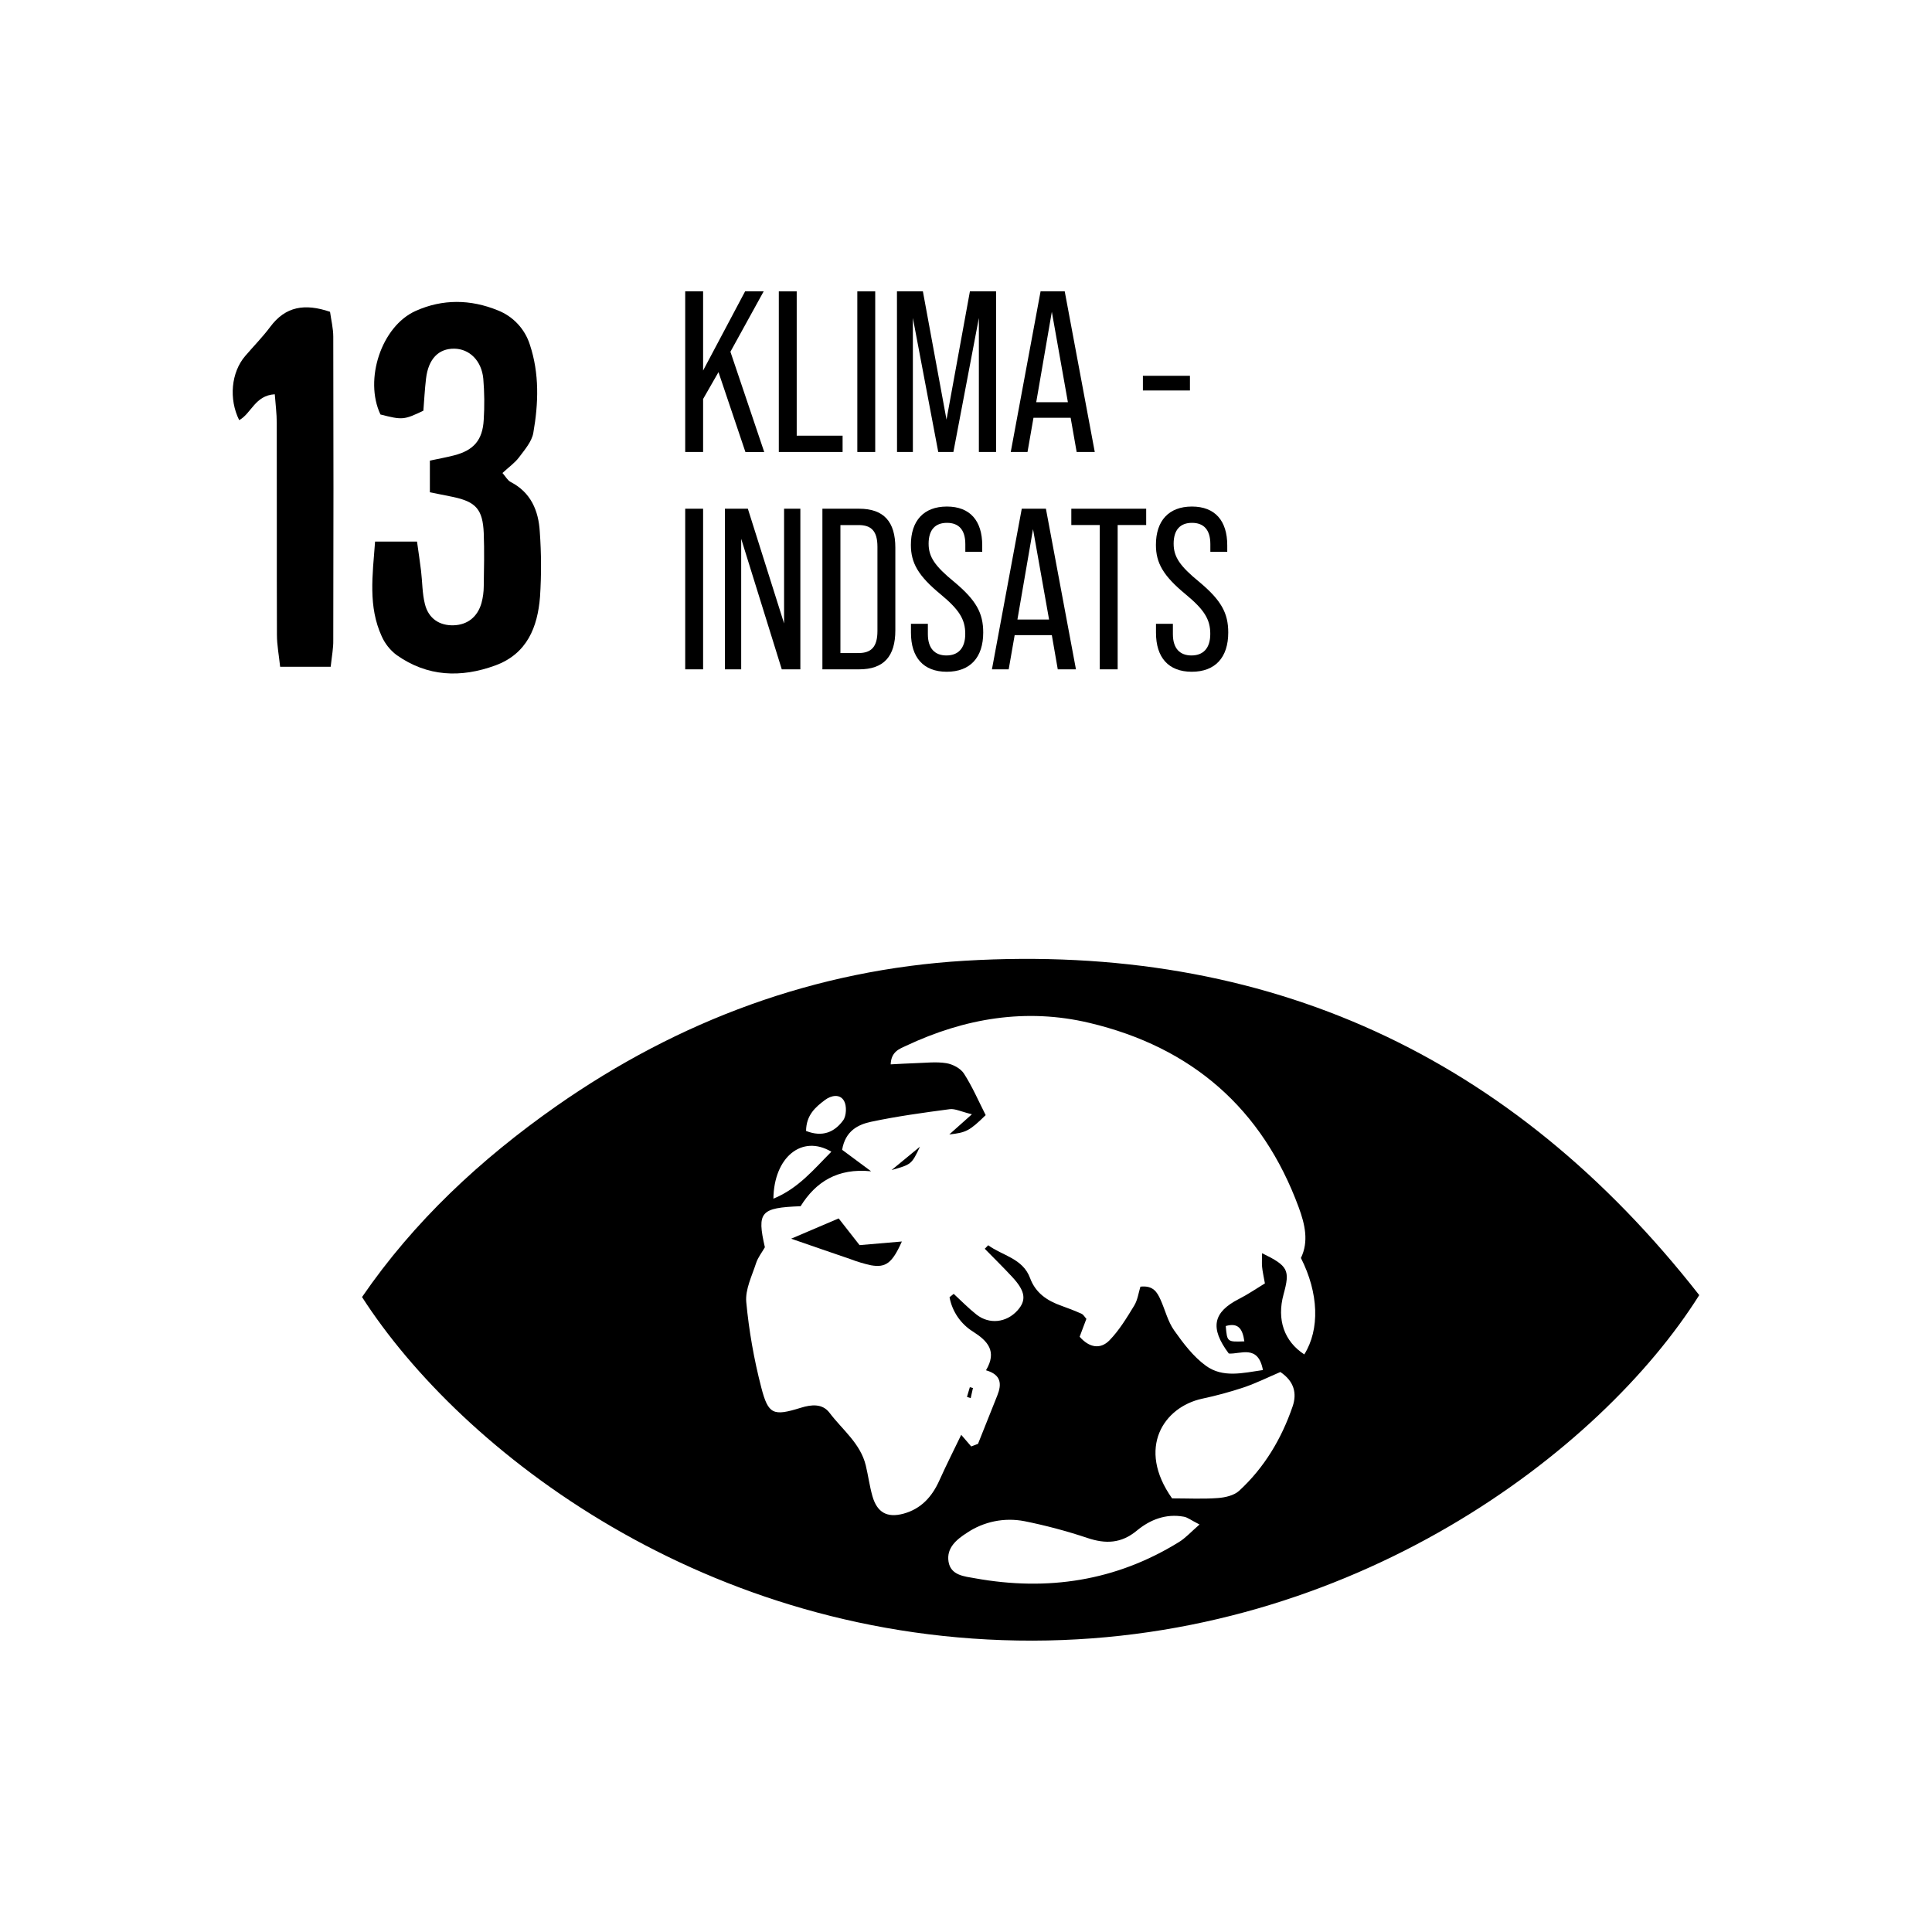
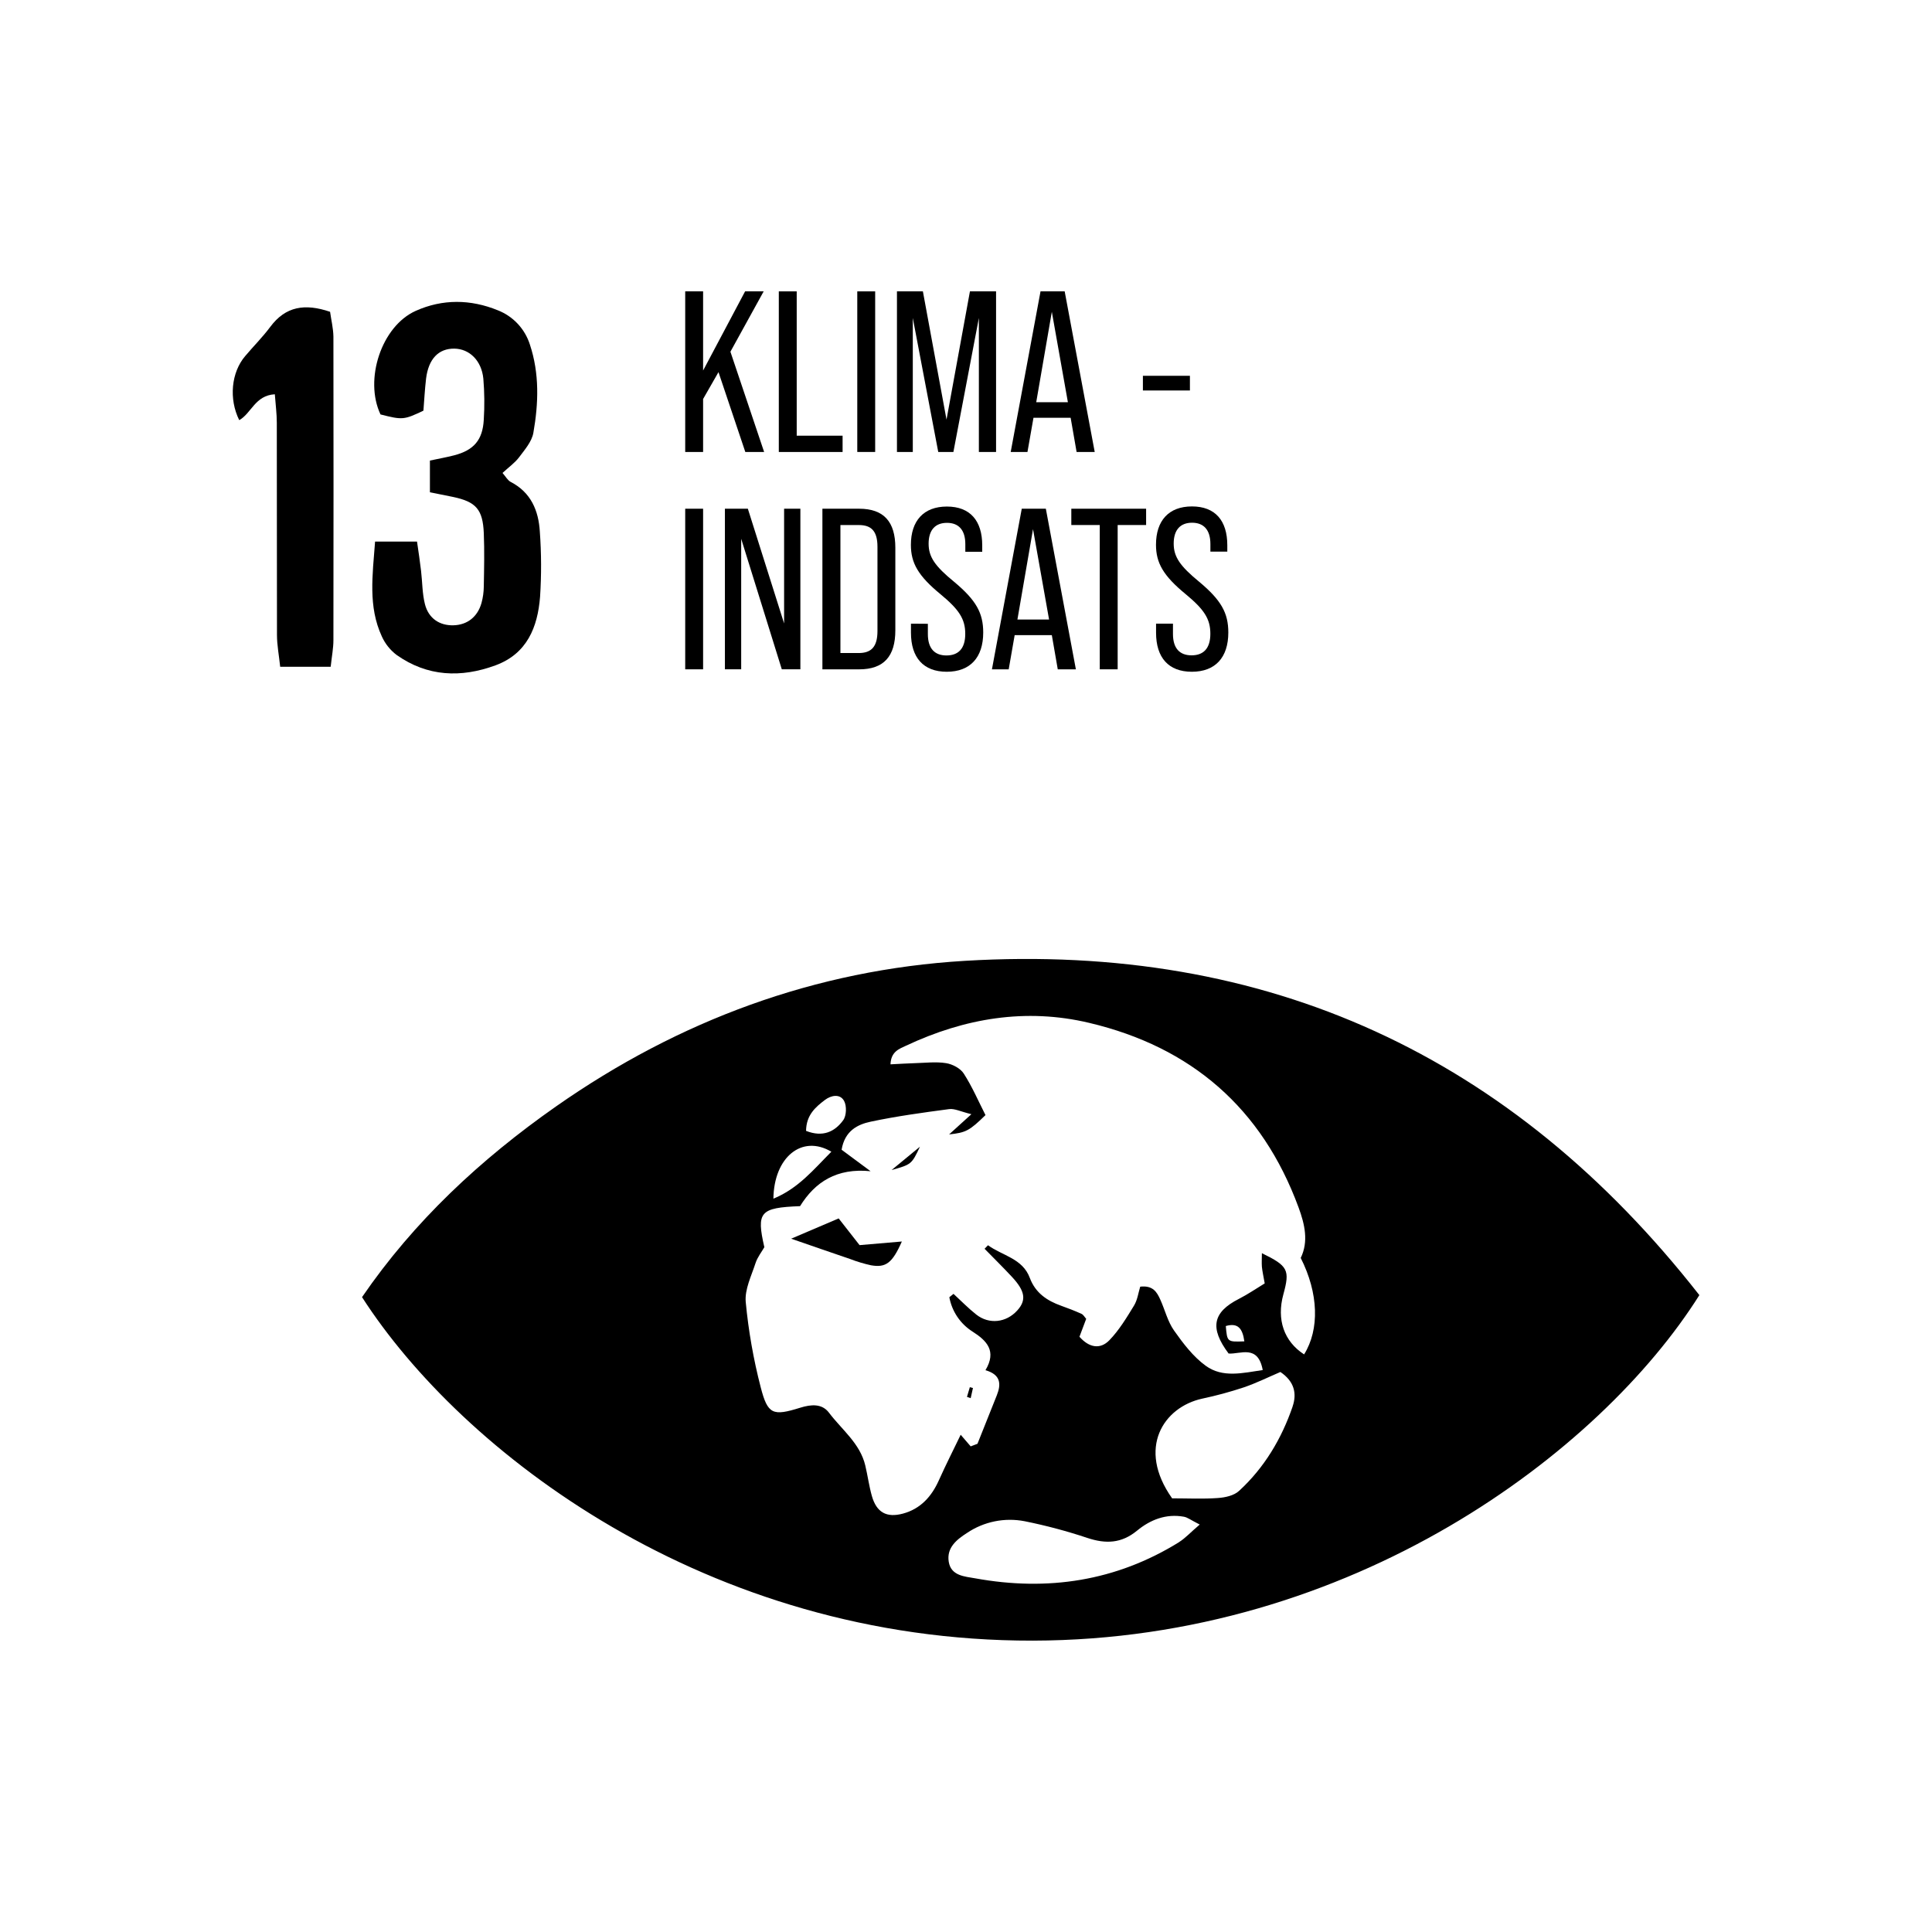
<svg xmlns="http://www.w3.org/2000/svg" id="Layer_1" data-name="Layer 1" width="800" height="800" viewBox="0 0 800 800">
-   <path d="M703.62,536.28C662.73,601.29,560,679.1,427.67,679.35,292.4,679.6,191,601,149.91,537.08c21.5-31.36,49.1-57.06,80.37-79,50.85-35.6,107.4-56.56,169.26-60.26C524.86,390.37,626,437.08,703.62,536.28Zm-310.44.87,1.73-1.39c3.12,2.87,6.09,5.94,9.41,8.56,5.34,4.21,12.45,3.37,17-1.7,3.8-4.23,3.27-8-2.17-13.85-3.7-4-7.58-7.79-11.38-11.68l1.42-1.46c5.92,4.34,14.31,5.41,17.33,13.57,2.3,6.23,7.07,9.4,13,11.5,2.81,1,5.61,2.08,8.33,3.31.81.36,1.32,1.37,2,2.09-1,2.55-1.86,5-2.79,7.42,4,4.57,8.61,5.32,12.37,1.46,4.05-4.17,7.16-9.35,10.22-14.36,1.44-2.36,1.8-5.37,2.57-7.84,5.3-.6,6.94,2.32,8.33,5.39,1.92,4.25,3,9,5.66,12.75,3.76,5.33,7.92,10.82,13.11,14.6,7.05,5.14,15.3,3,23.63,1.79-2-10.76-9.28-6.49-14.13-6.84-7.95-10.61-6.56-17.12,4.24-22.62,3.72-1.89,7.19-4.29,10.71-6.42-.53-3-1-5-1.17-6.9-.16-1.72,0-3.48,0-5.61,10.84,5.3,11.65,7,8.89,17.06-2.86,10.44.25,19.44,8.59,24.85,6.47-10.37,6-25.35-1.4-39.93,3.31-6.8,1.69-13.89-.89-20.91-15.12-41.1-44.41-66.39-86.68-76.43-26.25-6.25-51.6-1.94-75.84,9.44-2.76,1.3-6.26,2.38-6.46,7.73,3.73-.18,6.93-.4,10.12-.49,4.31-.12,8.71-.68,12.91,0,2.65.42,5.92,2.14,7.31,4.31,3.49,5.42,6.06,11.42,9,17.2-6.67,6.5-8.06,7.24-15.07,8l9.37-8.35c-4.49-1.09-7-2.41-9.21-2.11-10.87,1.44-21.76,2.93-32.48,5.2-5.44,1.15-10.73,3.76-12.05,11.62l12,8.9c-14-1.43-23,4.5-29.2,14.46-16.63.62-18.14,2.37-14.79,17-1.12,2-2.85,4.12-3.65,6.58-1.71,5.29-4.53,10.89-4.06,16.09a224.82,224.82,0,0,0,6.19,35.28c2.92,11.37,5,12.05,16.39,8.51,4.52-1.41,9-1.77,11.92,2.1,5.28,7,12.79,12.64,15,21.81,1,4.19,1.56,8.5,2.73,12.64,1.94,6.82,6.08,9.13,12.88,7.3,7.3-2,11.81-7,14.84-13.74s6.28-13.13,9.06-18.91l4.14,4.81,2.81-1.07q4-10,8-20.05c1.86-4.65,1.69-8.58-4.69-10.42,4.74-7.94.57-12.22-5.37-16A21.39,21.39,0,0,1,393.18,537.15Zm92.15,83.29c6.5,0,12.74.32,18.92-.13,3.05-.22,6.73-1.06,8.85-3,10.43-9.6,17.54-21.54,22.13-34.89,1.86-5.41.71-10.43-5.06-14.3-4.93,2.1-9.94,4.6-15.18,6.38a160.31,160.31,0,0,1-17.25,4.68C481.86,582.65,470.57,599.59,485.33,620.44Zm11.37,10.82c-3.65-1.84-5-3-6.53-3.23-7.41-1.36-14,1.25-19.46,5.79-6.43,5.32-12.91,5.56-20.49,3a217.6,217.6,0,0,0-26-6.93,31.87,31.87,0,0,0-23.88,4.85c-4.23,2.72-8.5,6.21-7.57,11.93s6.64,6.08,11,6.87c29.94,5.4,58.28,1.15,84.4-15C490.83,636.92,493,634.49,496.7,631.26ZM344.25,476.9c-12.19-7.24-23.79,2.27-24,19.45C330.64,492.06,336.93,484.23,344.25,476.9Zm-10.48-8.6c6.9,2.73,11.88.4,15.37-4.4,1.37-1.88,1.51-6,.38-8-1.7-3.09-5.41-2.32-7.91-.42C337.69,458.41,333.85,461.69,333.77,468.3Zm181.49,87.13c-.75-5.46-2.71-7.77-7.7-6.35C508.12,555.69,508.12,555.69,515.26,555.43Z" />
-   <path d="M155.31,224.26h17.37c.62,4.48,1.21,8.28,1.67,12.11.55,4.61.48,9.37,1.61,13.82,1.52,6,6.06,8.89,11.82,8.73s9.95-3.43,11.6-9.24a27.13,27.13,0,0,0,.93-6.9c.11-7.32.28-14.67,0-22-.41-9.86-3.25-13-12.69-15-2.89-.61-5.79-1.17-9.62-1.94V190.73c3.65-.78,6.86-1.35,10-2.16,8.16-2.11,11.85-6.34,12.3-14.77a115.8,115.8,0,0,0-.18-17c-.72-7.49-5.75-12.34-12-12.42-6.55-.08-10.75,4.26-11.71,12.4-.54,4.56-.77,9.16-1.1,13.28-8.06,3.85-8.69,3.89-17.77,1.57-6.85-14.47.41-36.56,14.59-42.89,11.13-5,22.71-4.84,34-.23a22.56,22.56,0,0,1,13.26,14.17c4,12,3.59,24.35,1.45,36.54-.63,3.64-3.57,7-5.92,10.15-1.74,2.32-4.25,4.07-6.86,6.49,1.32,1.49,2.12,3.06,3.4,3.72,8.39,4.34,11.53,11.89,12.05,20.56a195.5,195.5,0,0,1,.1,27c-1,12.56-5.38,23.59-18.48,28.39-14.27,5.24-28.17,4.72-40.91-4.3a19.82,19.82,0,0,1-6.14-7.7C152.4,251.16,154.25,238.36,155.31,224.26Z" />
-   <path d="M136.93,276.09H116c-.52-4.87-1.32-9-1.33-13.16-.1-29.27,0-58.54-.07-87.81,0-3.81-.51-7.63-.82-11.86-8.21.46-9.72,8-14.74,10.71-4.36-8.79-3.31-19.77,2.47-26.53,3.45-4.05,7.22-7.85,10.39-12.1,6.33-8.52,14.35-9.77,24.76-6.23.45,3.3,1.33,6.8,1.34,10.3q.16,62.86,0,125.72C138.06,268.35,137.42,271.56,136.93,276.09Z" />
-   <path d="M373.44,514.08c-4,9-6.69,10.9-12.76,9.85a58.9,58.9,0,0,1-8.6-2.58c-7.83-2.66-15.64-5.38-24.48-8.43l19.67-8.4,8.66,11.06Z" />
-   <path d="M369.19,484.49l11.75-9.68C377.48,482.11,377.42,482.17,369.19,484.49Z" />
-   <path d="M400.4,578.41c.39-1.34.79-2.67,1.19-4l1.29.34c-.31,1.4-.63,2.8-.94,4.2Z" />
-   <path d="M297.51,154.09l-6.37,11.12v21.95h-7.41V120.65h7.41v32.78l17.39-32.78h7.69l-13.77,25,14,41.52h-7.79Z" />
-   <path d="M322.49,120.65h7.41v59.76h19v6.75H322.49Z" />
-   <path d="M355,120.65h7.41v66.51H355Z" />
-   <path d="M371.41,120.65h10.74l9.78,53.11,9.69-53.11h10.83v66.51h-7.12V131.67l-10.55,55.49h-6.27L378,131.67v55.49h-6.56Z" />
-   <path d="M443.33,173H427.94l-2.47,14.16h-6.94l12.35-66.51h10l12.44,66.51h-7.5Zm-1.14-6.46-6.65-37.43-6.46,37.43Z" />
-   <path d="M473.25,155.61h19.48v6.08H473.25Z" />
-   <path d="M283.73,210.65h7.41v66.51h-7.41Z" />
-   <path d="M300.17,210.65h9.5l15,47.5v-47.5h6.74v66.51h-7.69L306.91,223.1v54.06h-6.74Z" />
-   <path d="M340.54,210.65h15.2c10.26,0,15,5.42,15,16.15V261c0,10.74-4.75,16.16-15,16.16h-15.2Zm15,59.76c5.22,0,7.79-2.56,7.79-9.12V226.42c0-6.55-2.57-9-7.79-9H348v53Z" />
-   <path d="M377.21,262v-3.7h7v4.27c0,6,2.94,8.84,7.69,8.84s7.79-2.85,7.79-8.93-2.56-10.07-10.26-16.44c-9.21-7.6-12.25-12.92-12.25-20.42,0-10,5.32-15.87,14.91-15.87s14.63,5.89,14.63,16.06v2.66h-7v-3.14c0-6-2.75-8.83-7.6-8.83s-7.6,2.85-7.6,8.64c0,5.51,2.66,9.31,10.55,15.77,9.12,7.6,12.06,12.93,12.06,21,0,10.36-5.41,16.25-15.1,16.25S377.21,272.22,377.21,262Z" />
-   <path d="M435.54,263H420.15l-2.47,14.16h-6.94l12.35-66.51h10l12.44,66.51H438Zm-1.14-6.46-6.65-37.43-6.46,37.43Z" />
-   <path d="M455.39,217.4H443.61v-6.75h31v6.75H462.8v59.76h-7.41Z" />
-   <path d="M478.67,262v-3.7h7v4.27c0,6,2.94,8.84,7.69,8.84s7.79-2.85,7.79-8.93-2.56-10.07-10.26-16.44c-9.21-7.6-12.25-12.92-12.25-20.42,0-10,5.32-15.87,14.91-15.87s14.63,5.89,14.63,16.06v2.66h-7v-3.14c0-6-2.75-8.83-7.6-8.83s-7.6,2.85-7.6,8.64c0,5.51,2.66,9.31,10.55,15.77,9.12,7.6,12.06,12.93,12.06,21,0,10.36-5.41,16.25-15.1,16.25S478.67,272.22,478.67,262Z" />
+   <path d="M399.54,397.86c-61.86,3.7-118.41,24.66-169.26,60.26-31.27,21.9-58.87,47.6-80.37,79C191,601,292.4,679.6,427.67,679.35c132.31-.25,235.06-78.06,276-143.07C626,437.08,524.86,390.37,399.54,397.86Zm-57.93,57.59c2.5-1.9,6.21-2.67,7.91.42,1.13,2.07,1,6.15-.38,8-3.49,4.8-8.47,7.13-15.37,4.4C333.85,461.69,337.69,458.41,341.61,455.45Zm2.64,21.45c-7.32,7.33-13.61,15.16-24,19.45C320.46,479.17,332.06,469.66,344.25,476.9Zm144,161.66c-26.12,16.18-54.46,20.43-84.4,15-4.37-.79-10.06-1-11-6.87s3.34-9.21,7.57-11.93a31.87,31.87,0,0,1,23.88-4.85,217.6,217.6,0,0,1,26,6.93c7.58,2.51,14.06,2.27,20.49-3,5.49-4.54,12.05-7.15,19.46-5.79,1.52.28,2.88,1.39,6.53,3.23C493,634.49,490.83,636.92,488.2,638.56Zm47-56.15c-4.59,13.35-11.7,25.29-22.13,34.89-2.12,2-5.8,2.79-8.85,3-6.18.45-12.42.13-18.92.13-14.76-20.85-3.47-37.79,12.41-41.27A160.31,160.31,0,0,0,515,574.49c5.24-1.78,10.25-4.28,15.18-6.38C535.94,572,537.09,577,535.23,582.41ZM540,560.83c-8.34-5.41-11.45-14.41-8.59-24.85,2.76-10.09,2-11.76-8.89-17.06,0,2.13-.13,3.89,0,5.61.19,1.94.64,3.86,1.17,6.9-3.52,2.13-7,4.53-10.71,6.42-10.8,5.5-12.19,12-4.24,22.62,4.85.35,12.13-3.92,14.13,6.84-8.33,1.21-16.58,3.35-23.63-1.79-5.19-3.78-9.35-9.27-13.11-14.6-2.63-3.73-3.74-8.5-5.66-12.75-1.39-3.07-3-6-8.33-5.39-.77,2.47-1.13,5.48-2.57,7.84-3.06,5-6.17,10.19-10.22,14.36-3.76,3.86-8.35,3.11-12.37-1.46.93-2.46,1.83-4.87,2.79-7.42-.65-.72-1.16-1.73-2-2.09-2.72-1.23-5.52-2.31-8.33-3.31-5.88-2.1-10.65-5.27-13-11.5-3-8.16-11.41-9.23-17.33-13.57l-1.42,1.46c3.8,3.89,7.68,7.7,11.38,11.68,5.44,5.86,6,9.62,2.17,13.85-4.56,5.07-11.67,5.91-17,1.7-3.32-2.62-6.29-5.69-9.41-8.56l-1.73,1.39a21.39,21.39,0,0,0,9.59,14.22c5.94,3.78,10.11,8.06,5.37,16,6.38,1.84,6.55,5.77,4.69,10.42q-4,10-8,20.05l-2.81,1.07-4.14-4.81c-2.78,5.78-6.08,12.27-9.06,18.91s-7.54,11.77-14.84,13.74c-6.8,1.83-10.94-.48-12.88-7.3-1.17-4.14-1.73-8.45-2.73-12.64-2.18-9.17-9.69-14.77-15-21.81-2.9-3.87-7.4-3.51-11.92-2.1-11.35,3.54-13.47,2.86-16.39-8.51a224.82,224.82,0,0,1-6.19-35.28c-.47-5.2,2.35-10.8,4.06-16.09.8-2.46,2.53-4.62,3.65-6.58-3.35-14.61-1.84-16.36,14.79-17,6.19-10,15.2-15.89,29.2-14.46l-12-8.9c1.32-7.86,6.61-10.47,12.05-11.62,10.72-2.27,21.61-3.76,32.48-5.2,2.26-.3,4.72,1,9.21,2.11L393,469.74c7-.76,8.4-1.5,15.07-8-2.94-5.78-5.51-11.78-9-17.2-1.39-2.17-4.66-3.89-7.31-4.31-4.2-.67-8.6-.11-12.91,0-3.19.09-6.39.31-10.12.49.2-5.35,3.7-6.43,6.46-7.73,24.24-11.38,49.59-15.69,75.84-9.44,42.27,10,71.56,35.33,86.68,76.43,2.58,7,4.2,14.11.89,20.91C546,535.48,546.45,550.46,540,560.83Zm-24.72-5.4c-7.14.26-7.14.26-7.7-6.35C512.55,547.66,514.51,550,515.26,555.43Z" />
+   <path d="M199.38,249.68c-1.65,5.81-5.92,9.08-11.6,9.24s-10.3-2.77-11.82-8.73c-1.13-4.45-1.06-9.21-1.61-13.82-.46-3.83-1-7.63-1.67-12.11H155.31c-1.06,14.1-2.91,26.9,2.79,39.25a19.82,19.82,0,0,0,6.14,7.7c12.74,9,26.64,9.54,40.91,4.3,13.1-4.8,17.49-15.83,18.48-28.39a195.5,195.5,0,0,0-.1-27c-.52-8.67-3.66-16.22-12.05-20.56-1.28-.66-2.08-2.23-3.4-3.72,2.61-2.42,5.12-4.17,6.86-6.49,2.35-3.14,5.29-6.51,5.92-10.15,2.14-12.19,2.55-24.54-1.45-36.54a22.56,22.56,0,0,0-13.26-14.17c-11.3-4.61-22.88-4.75-34,.23-14.18,6.33-21.44,28.42-14.59,42.89,9.08,2.32,9.71,2.28,17.77-1.57.33-4.12.56-8.72,1.1-13.28,1-8.14,5.16-12.48,11.71-12.4,6.23.08,11.26,4.93,12,12.42a115.8,115.8,0,0,1,.18,17c-.45,8.43-4.14,12.66-12.3,14.77-3.15.81-6.36,1.38-10,2.16v13.13c3.83.77,6.73,1.33,9.62,1.94,9.44,2,12.28,5.14,12.69,15,.3,7.31.13,14.66,0,22A27.13,27.13,0,0,1,199.38,249.68Z" />
+   <path d="M136.68,129.11c-10.41-3.54-18.43-2.29-24.76,6.23-3.17,4.25-6.94,8-10.39,12.1-5.78,6.76-6.83,17.74-2.47,26.53,5-2.75,6.53-10.25,14.74-10.71.31,4.23.82,8.05.82,11.86.06,29.27,0,58.54.07,87.81,0,4.15.81,8.29,1.33,13.16h20.91c.49-4.53,1.13-7.74,1.13-11q.09-62.87,0-125.72C138,135.91,137.13,132.41,136.68,129.11Z" />
+   <path d="M347.27,504.52l-19.67,8.4c8.84,3.05,16.65,5.77,24.48,8.43a58.9,58.9,0,0,0,8.6,2.58c6.07,1.05,8.77-.8,12.76-9.85l-17.51,1.5Z" />
+   <path d="M380.94,474.81l-11.75,9.68C377.42,482.17,377.48,482.11,380.94,474.81Z" />
+   <path d="M402.88,574.75l-1.29-.34c-.4,1.33-.8,2.66-1.19,4l1.54.54C402.26,577.55,402.57,576.15,402.88,574.75Z" />
+   <polygon points="291.14 165.21 297.51 154.09 308.62 187.16 316.41 187.16 302.45 145.64 316.22 120.65 308.53 120.65 291.14 153.43 291.14 120.65 283.73 120.65 283.73 187.16 291.14 187.16 291.14 165.21" />
+   <polygon points="348.9 180.41 329.9 180.41 329.9 120.65 322.49 120.65 322.49 187.16 348.9 187.16 348.9 180.41" />
+   <rect x="354.98" y="120.65" width="7.41" height="66.5" />
+   <polygon points="377.97 131.67 388.51 187.16 394.78 187.16 405.33 131.67 405.33 187.16 412.45 187.16 412.45 120.65 401.63 120.65 391.93 173.76 382.15 120.65 371.41 120.65 371.41 187.16 377.97 187.16 377.97 131.67" />
+   <path d="M427.94,173h15.39l2.47,14.16h7.5l-12.44-66.51h-10l-12.35,66.51h6.94Zm7.6-43.89,6.65,37.43H429.08Z" />
+   <rect x="473.25" y="155.61" width="19.47" height="6.08" />
+   <rect x="283.73" y="210.65" width="7.41" height="66.5" />
+   <polygon points="309.67 210.65 300.17 210.65 300.17 277.15 306.91 277.15 306.91 223.1 323.73 277.15 331.42 277.15 331.42 210.65 324.68 210.65 324.68 258.15 309.67 210.65" />
+   <path d="M340.54,210.65v66.51h15.2c10.26,0,15-5.42,15-16.16V226.8c0-10.73-4.75-16.15-15-16.15Zm22.8,15.77v34.87c0,6.56-2.57,9.12-7.79,9.12H348v-53h7.6C360.77,217.4,363.34,219.87,363.34,226.42Z" />
+   <path d="M377.21,258.25V262c0,10.27,5.13,16.16,14.82,16.16s15.1-5.89,15.1-16.25c0-8.07-2.94-13.4-12.06-21-7.89-6.46-10.55-10.26-10.55-15.77,0-5.79,2.85-8.64,7.6-8.64s7.6,2.85,7.6,8.83v3.14h7v-2.66c0-10.17-5-16.06-14.63-16.06s-14.91,5.89-14.91,15.87c0,7.5,3,12.82,12.25,20.42,7.7,6.37,10.26,10.26,10.26,16.44s-2.94,8.93-7.79,8.93-7.69-2.85-7.69-8.84v-4.27Z" />
+   <path d="M423.09,210.65l-12.35,66.51h6.94L420.15,263h15.39L438,277.16h7.5l-12.44-66.51Zm-1.8,45.89,6.46-37.43,6.65,37.43Z" />
+   <polygon points="462.8 277.15 462.8 217.4 474.58 217.4 474.58 210.65 443.61 210.65 443.61 217.4 455.39 217.4 455.39 277.15 462.8 277.15" />
+   <path d="M478.67,225.57c0,7.5,3,12.82,12.25,20.42,7.7,6.37,10.26,10.26,10.26,16.44s-2.94,8.93-7.79,8.93-7.69-2.85-7.69-8.84v-4.27h-7V262c0,10.27,5.13,16.16,14.82,16.16s15.1-5.89,15.1-16.25c0-8.07-2.94-13.4-12.06-21C488.64,234.4,486,230.6,486,225.09c0-5.79,2.85-8.64,7.6-8.64s7.6,2.85,7.6,8.83v3.14h7v-2.66c0-10.17-5-16.06-14.63-16.06S478.67,215.59,478.67,225.57Z" />
</svg>
